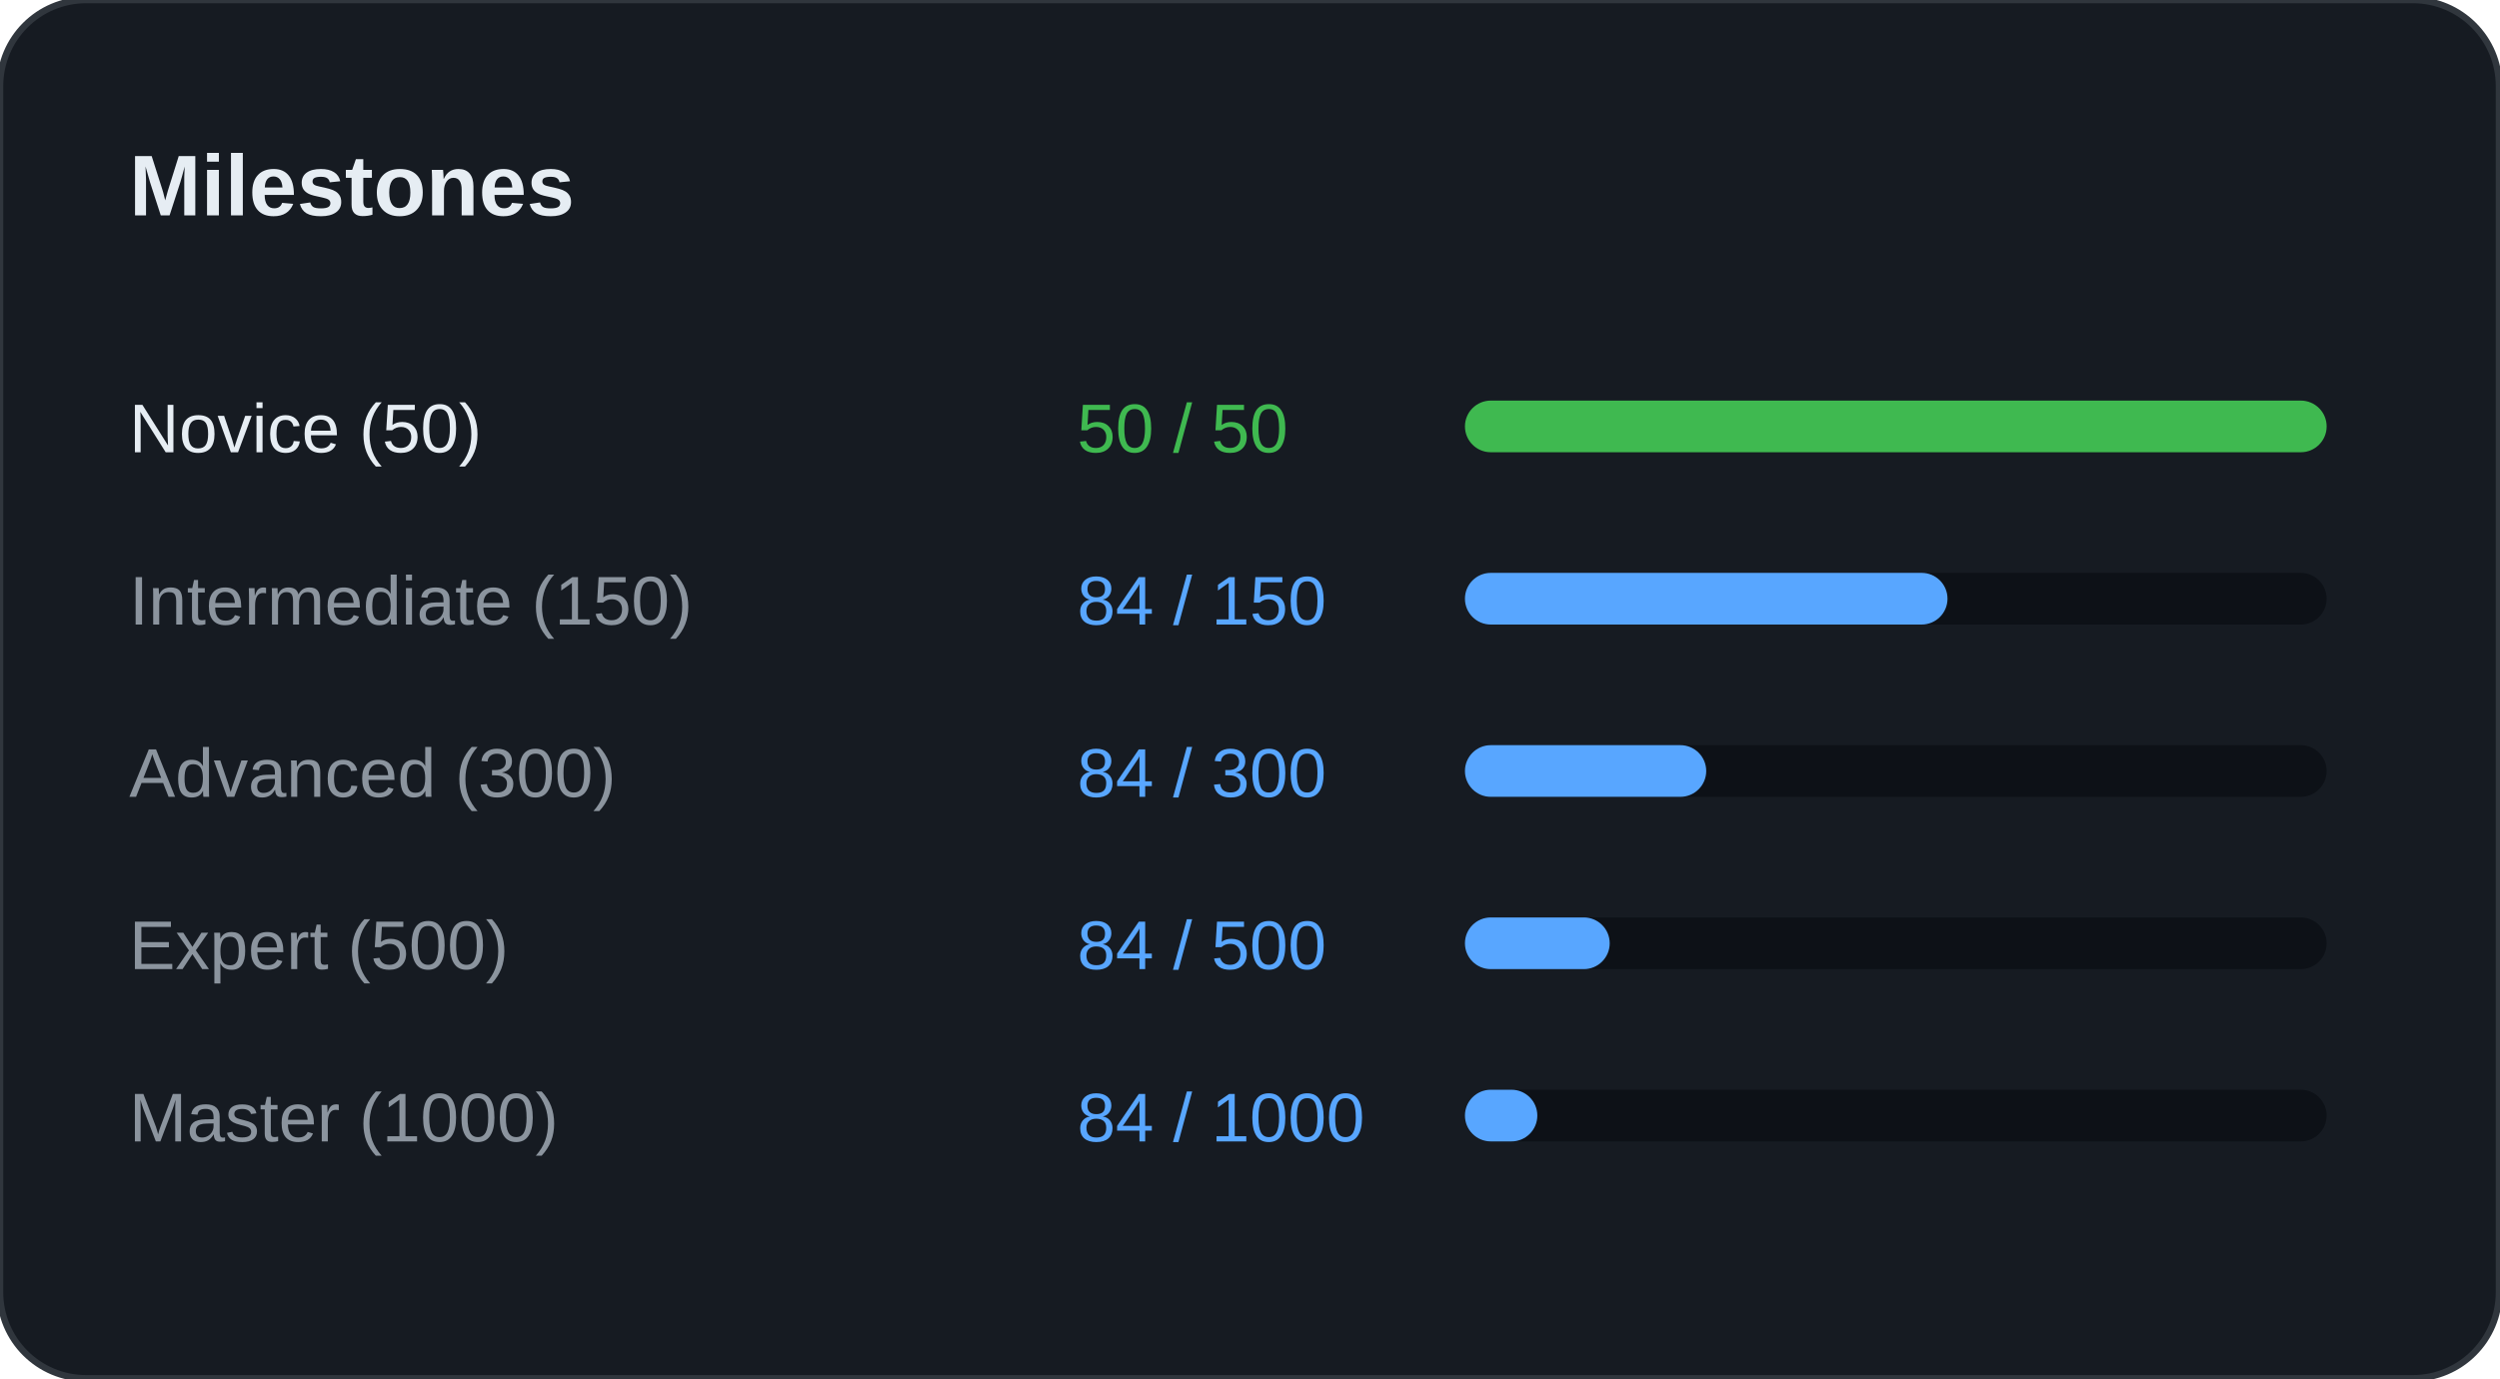
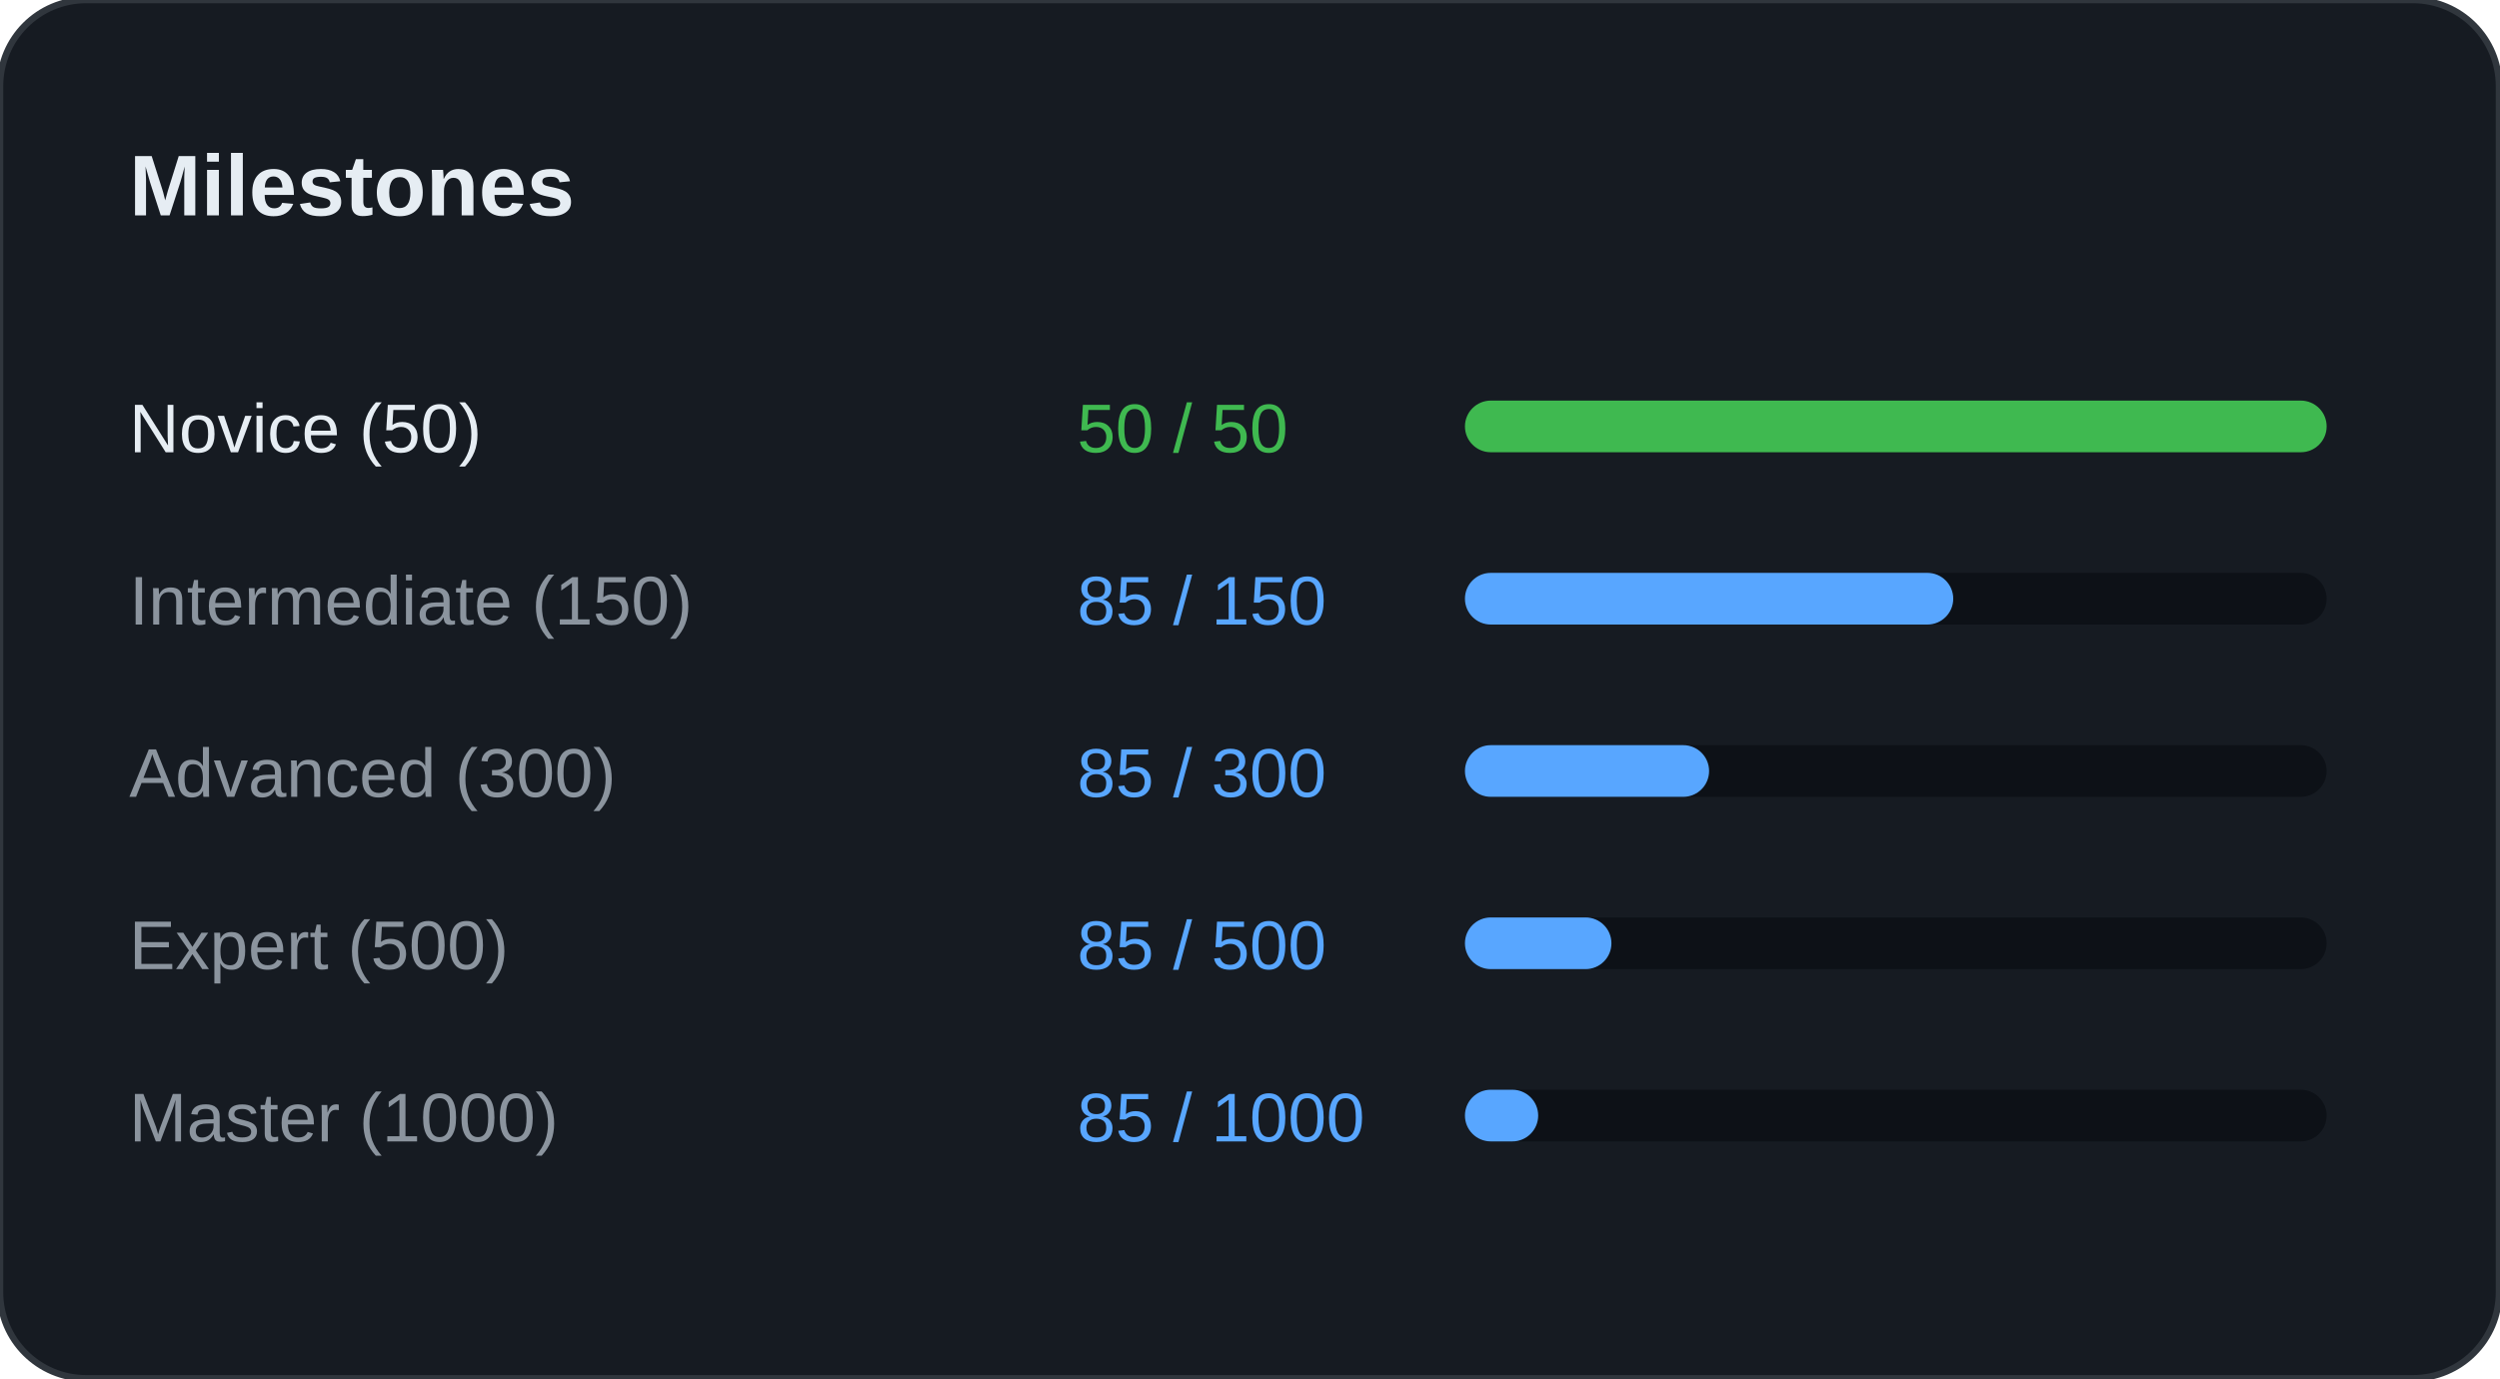
<svg xmlns="http://www.w3.org/2000/svg" width="100%" viewBox="0 0 580 320" preserveAspectRatio="xMidYMid meet">
  <rect width="580" height="320" rx="20" fill="#161B22" stroke="#30363D" stroke-width="1.5" />
  <text x="30" y="50" font-family="Segoe UI, Arial, sans-serif" font-size="20" font-weight="bold" fill="#E6EDF3">Milestones</text>
  <text x="30" y="105" font-family="Segoe UI, Arial, sans-serif" font-size="16" fill="#E6EDF3">Novice (50)</text>
  <text x="250" y="105" font-family="Segoe UI, Arial, sans-serif" font-size="16" fill="#3FB950">50 / 50</text>
  <rect x="340" y="93" width="200" height="12" rx="6" fill="#0D1117" />
  <rect x="340" y="93" width="200" height="12" rx="6" fill="#3FB950" />
  <text x="30" y="145" font-family="Segoe UI, Arial, sans-serif" font-size="16" fill="#8B949E">Intermediate (150)</text>
-   <text x="250" y="145" font-family="Segoe UI, Arial, sans-serif" font-size="16" fill="#58A6FF">84 / 150</text>
+   <text x="250" y="145" font-family="Segoe UI, Arial, sans-serif" font-size="16" fill="#58A6FF">85 / 150</text>
  <rect x="340" y="133" width="200" height="12" rx="6" fill="#0D1117" />
-   <rect x="340" y="133" width="112" height="12" rx="6" fill="#58A6FF" />
+   <rect x="340" y="133" width="113.333" height="12" rx="6" fill="#58A6FF" />
  <text x="30" y="185" font-family="Segoe UI, Arial, sans-serif" font-size="16" fill="#8B949E">Advanced (300)</text>
-   <text x="250" y="185" font-family="Segoe UI, Arial, sans-serif" font-size="16" fill="#58A6FF">84 / 300</text>
+   <text x="250" y="185" font-family="Segoe UI, Arial, sans-serif" font-size="16" fill="#58A6FF">85 / 300</text>
  <rect x="340" y="173" width="200" height="12" rx="6" fill="#0D1117" />
-   <rect x="340" y="173" width="56" height="12" rx="6" fill="#58A6FF" />
+   <rect x="340" y="173" width="56.667" height="12" rx="6" fill="#58A6FF" />
  <text x="30" y="225" font-family="Segoe UI, Arial, sans-serif" font-size="16" fill="#8B949E">Expert (500)</text>
-   <text x="250" y="225" font-family="Segoe UI, Arial, sans-serif" font-size="16" fill="#58A6FF">84 / 500</text>
+   <text x="250" y="225" font-family="Segoe UI, Arial, sans-serif" font-size="16" fill="#58A6FF">85 / 500</text>
  <rect x="340" y="213" width="200" height="12" rx="6" fill="#0D1117" />
-   <rect x="340" y="213" width="33.6" height="12" rx="6" fill="#58A6FF" />
+   <rect x="340" y="213" width="34" height="12" rx="6" fill="#58A6FF" />
  <text x="30" y="265" font-family="Segoe UI, Arial, sans-serif" font-size="16" fill="#8B949E">Master (1000)</text>
-   <text x="250" y="265" font-family="Segoe UI, Arial, sans-serif" font-size="16" fill="#58A6FF">84 / 1000</text>
+   <text x="250" y="265" font-family="Segoe UI, Arial, sans-serif" font-size="16" fill="#58A6FF">85 / 1000</text>
  <rect x="340" y="253" width="200" height="12" rx="6" fill="#0D1117" />
-   <rect x="340" y="253" width="16.8" height="12" rx="6" fill="#58A6FF" />
+   <rect x="340" y="253" width="17" height="12" rx="6" fill="#58A6FF" />
</svg>
